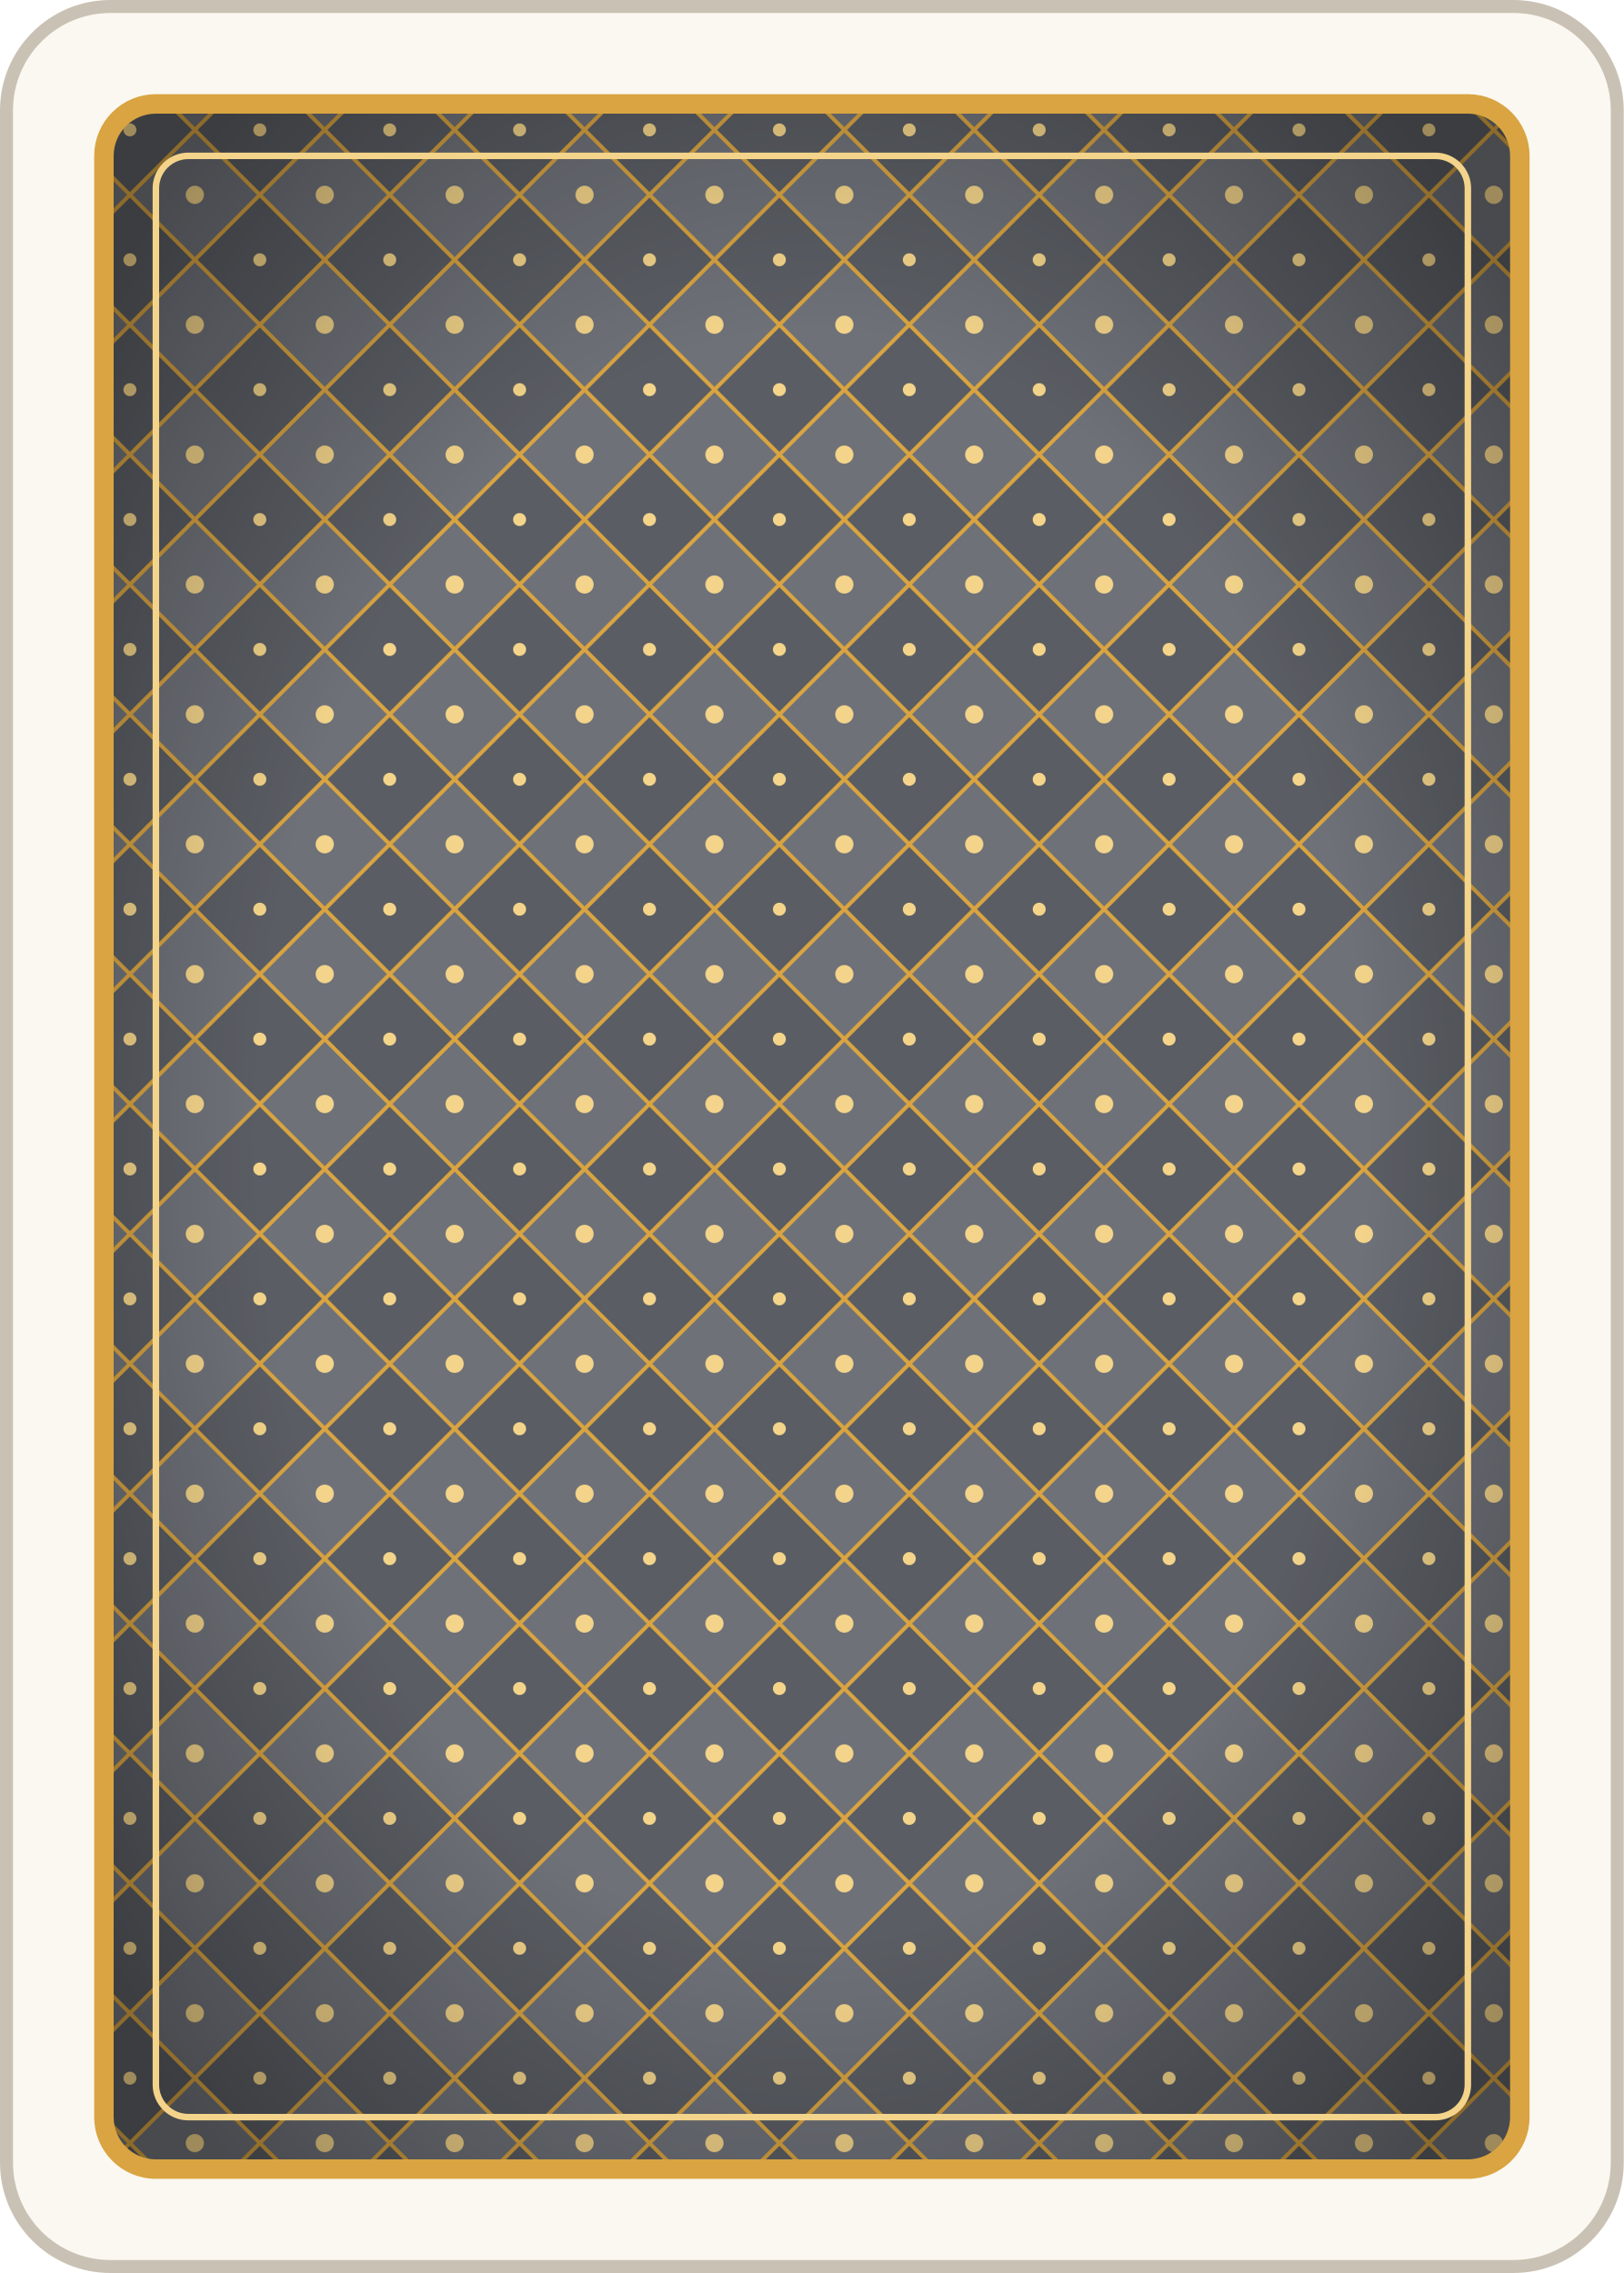
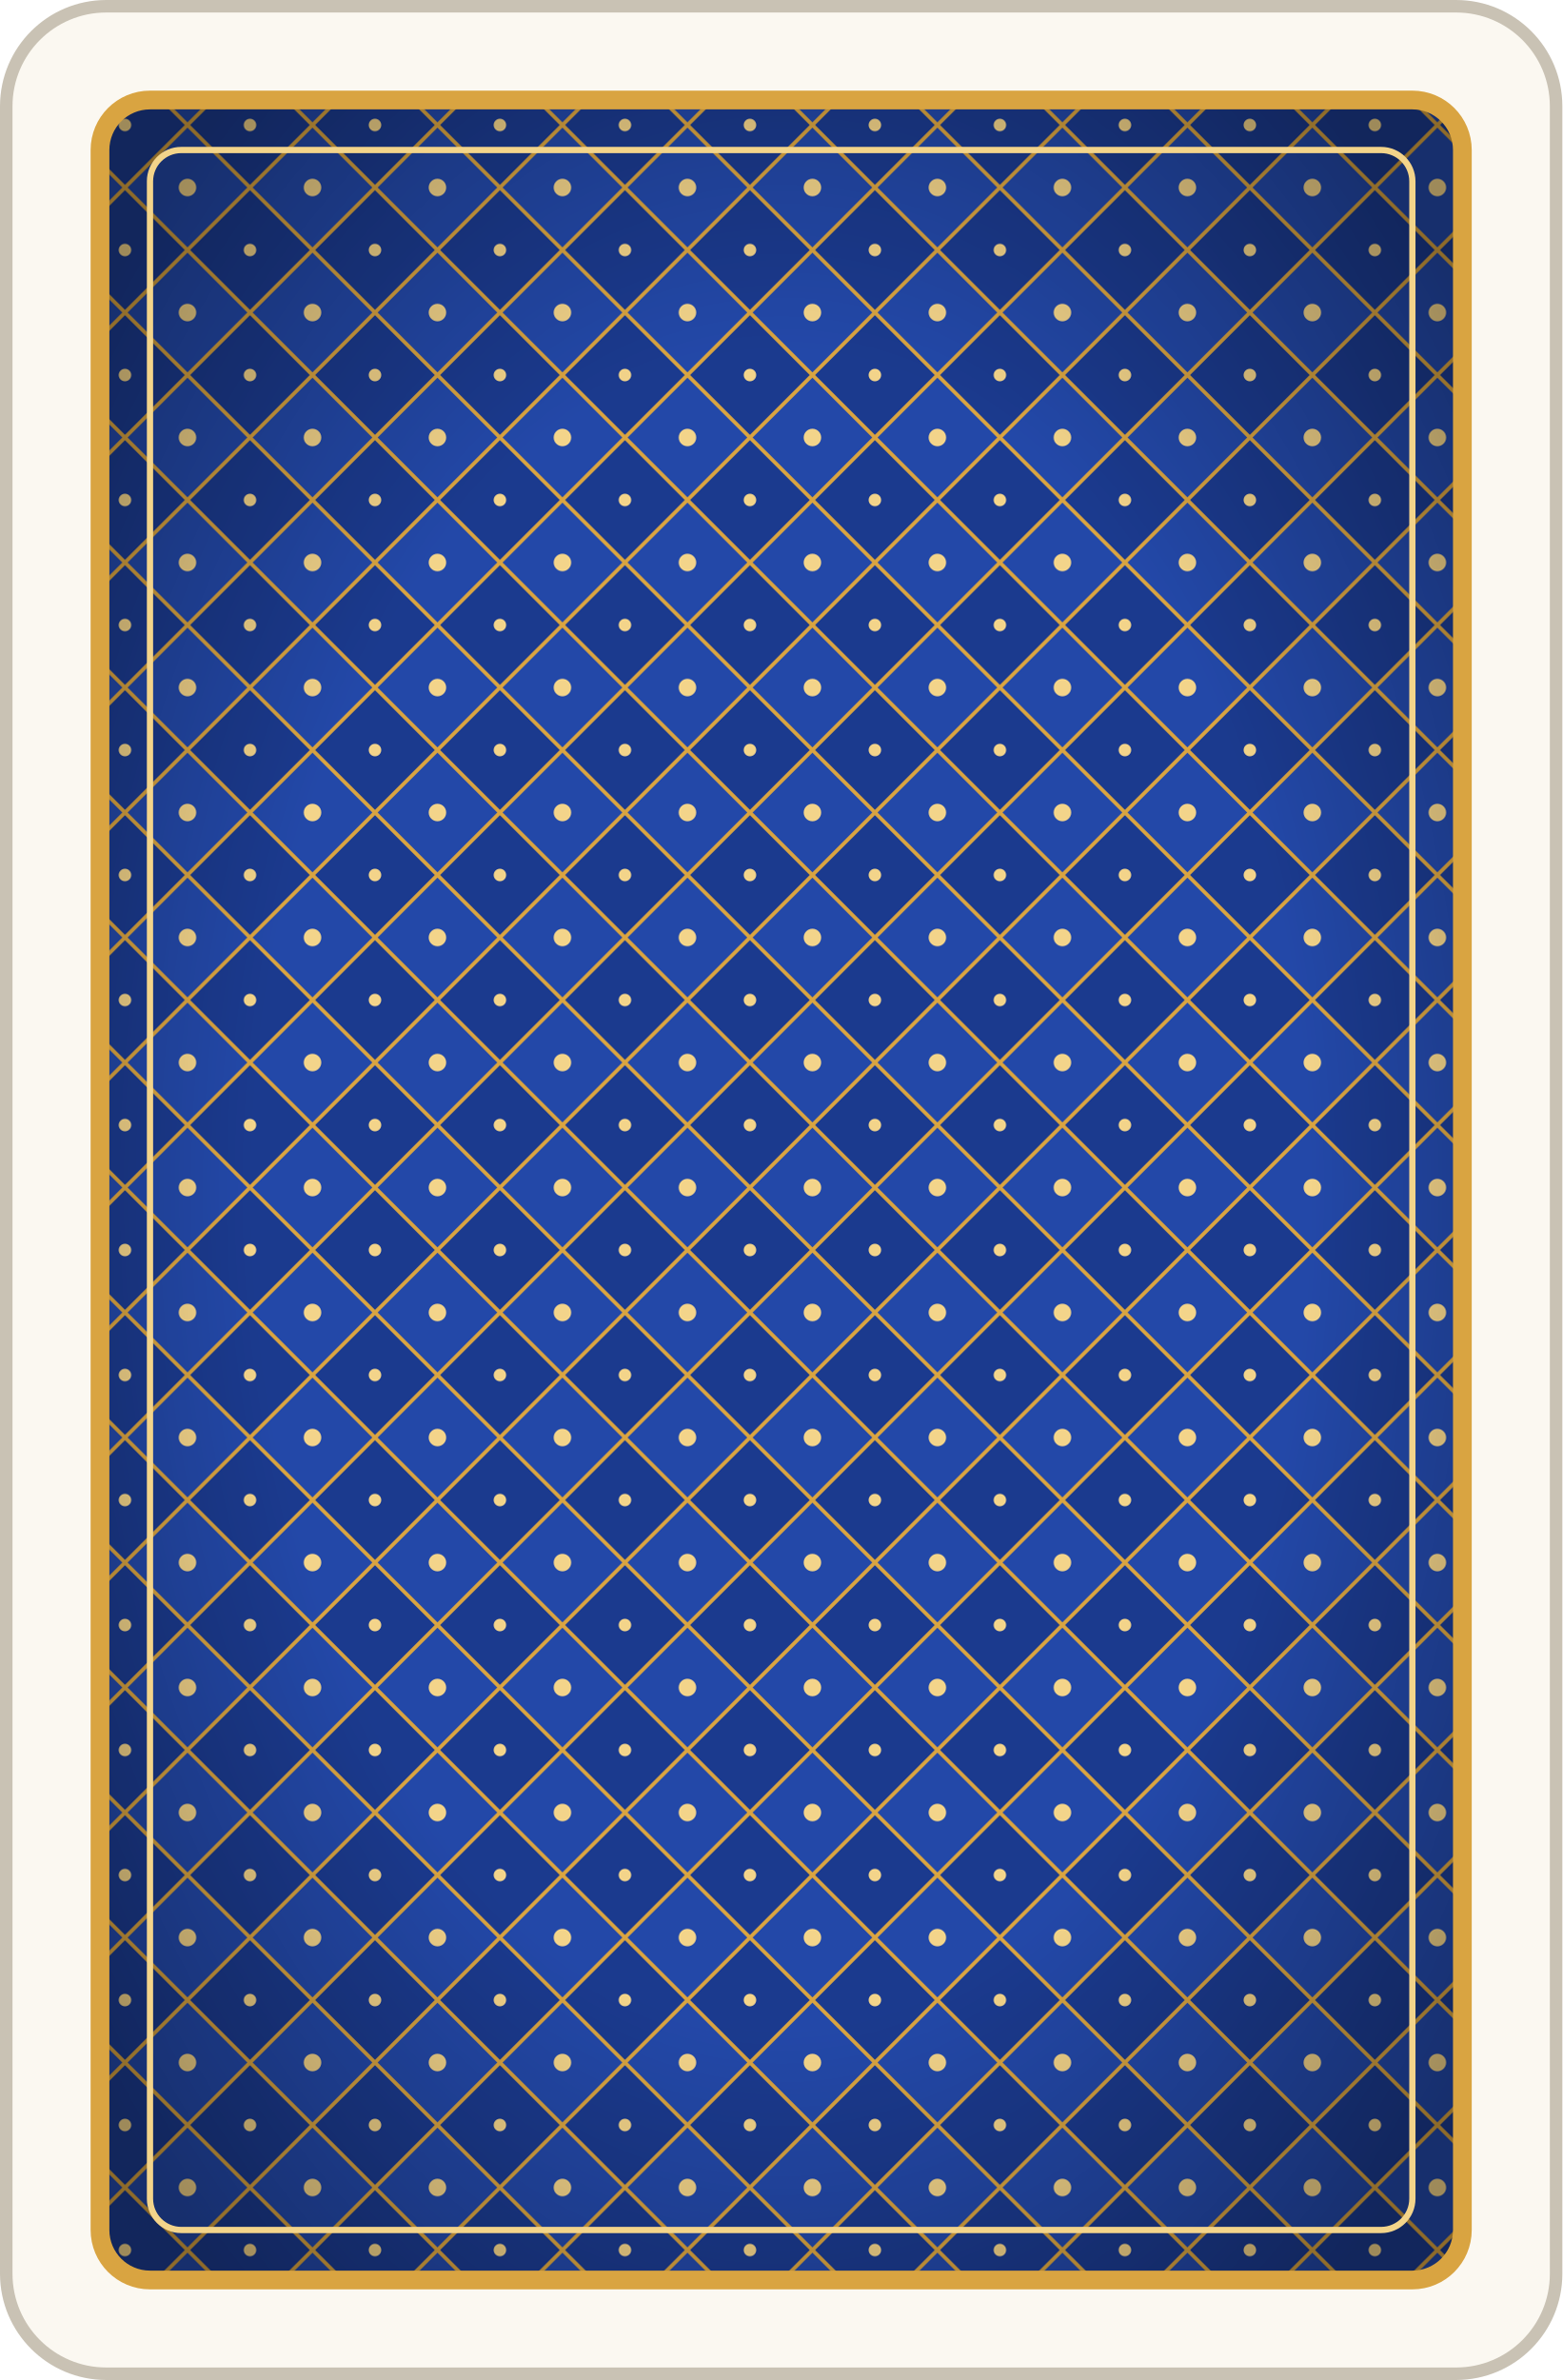
- <svg xmlns="http://www.w3.org/2000/svg" viewBox="0 0 250 350" width="250" height="350">
+ <svg xmlns="http://www.w3.org/2000/svg" viewBox="0 0 250 380.79" width="518" height="789">
  <defs>
    <pattern id="lattice" width="20" height="20" patternUnits="userSpaceOnUse">
-       <rect width="20" height="20" fill="#5a5d63" />
-       <path d="M10 0 L20 10 L10 20 L0 10 Z" fill="#6e7178" stroke="#d9a441" stroke-width="0.6" />
+       <rect width="20" height="20" fill="#1b3a8e" />
+       <path d="M10 0 L20 10 L10 20 L0 10 Z" fill="#2348a8" stroke="#d9a441" stroke-width="0.6" />
      <circle cx="10" cy="10" r="1.4" fill="#f3d48a" />
      <circle cx="0" cy="0" r="1" fill="#f3d48a" />
      <circle cx="20" cy="0" r="1" fill="#f3d48a" />
      <circle cx="0" cy="20" r="1" fill="#f3d48a" />
      <circle cx="20" cy="20" r="1" fill="#f3d48a" />
    </pattern>
    <radialGradient id="vignette" cx="50%" cy="50%" r="65%">
      <stop offset="60%" stop-color="#000" stop-opacity="0" />
      <stop offset="100%" stop-color="#000" stop-opacity="0.35" />
    </radialGradient>
    <clipPath id="panel">
-       <rect x="16" y="16" width="218" height="318" rx="8" />
+       <rect x="16" y="16" width="218" height="348.79" rx="8" />
    </clipPath>
  </defs>
-   <rect x="1" y="1" width="248" height="348" rx="16" fill="#fbf8f1" stroke="#c9c2b4" stroke-width="2" />
+   <rect x="1" y="1" width="248" height="378.79" rx="16" fill="#fbf8f1" stroke="#c9c2b4" stroke-width="2" />
  <g clip-path="url(#panel)">
-     <rect x="16" y="16" width="218" height="318" fill="url(#lattice)" />
-     <rect x="16" y="16" width="218" height="318" fill="url(#vignette)" />
+     <rect x="16" y="16" width="218" height="348.79" fill="url(#lattice)" />
+     <rect x="16" y="16" width="218" height="348.79" fill="url(#vignette)" />
  </g>
-   <rect x="16" y="16" width="218" height="318" rx="8" fill="none" stroke="#d9a441" stroke-width="3" />
-   <rect x="24" y="24" width="202" height="302" rx="5" fill="none" stroke="#f3d48a" stroke-width="1" />
+   <rect x="16" y="16" width="218" height="348.79" rx="8" fill="none" stroke="#d9a441" stroke-width="3" />
+   <rect x="24" y="24" width="202" height="332.79" rx="5" fill="none" stroke="#f3d48a" stroke-width="1" />
</svg>
